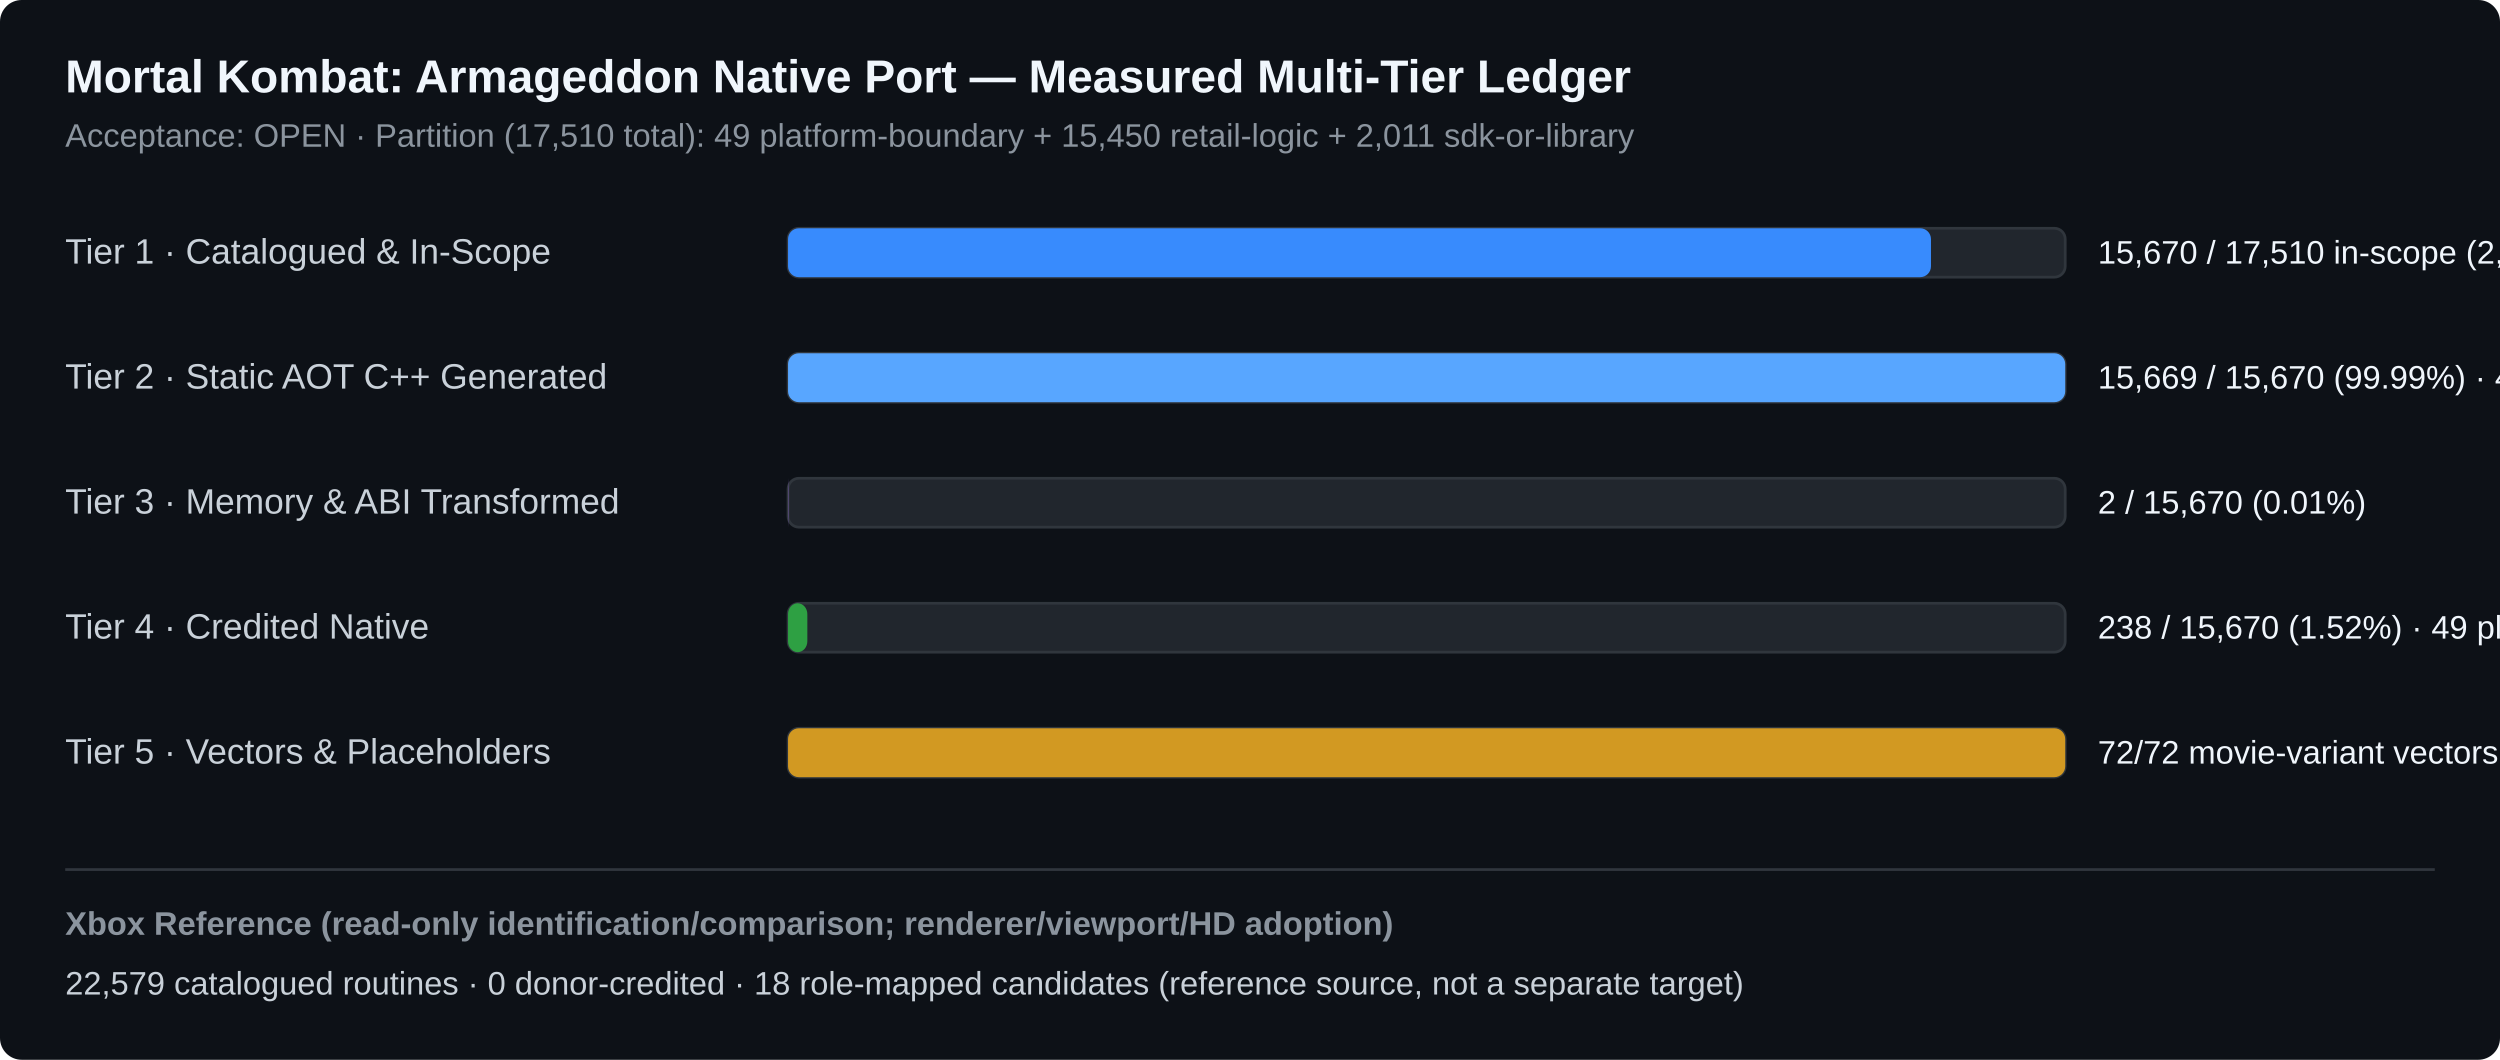
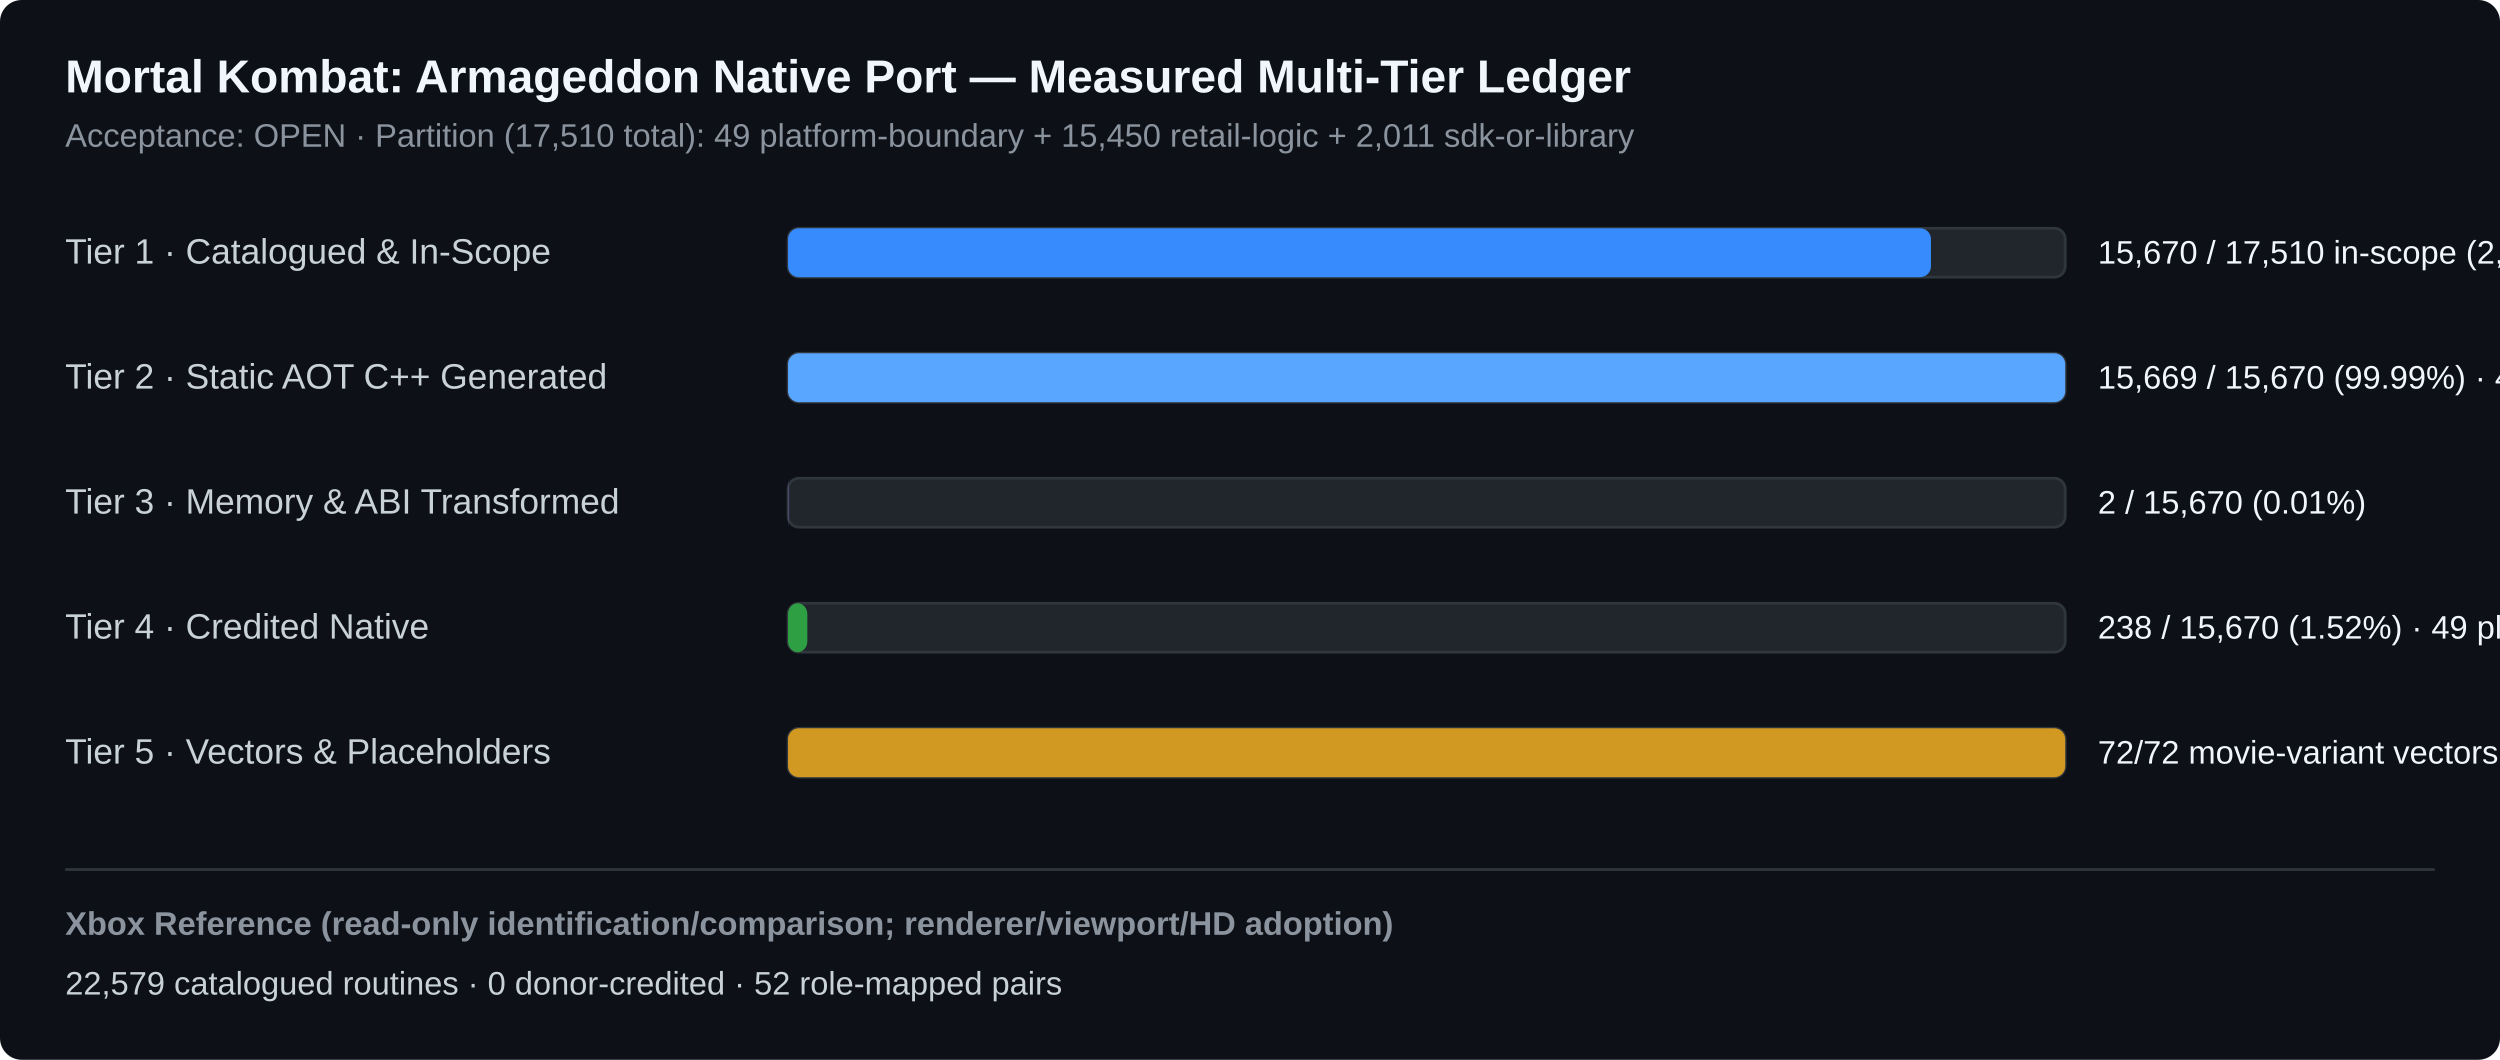
<svg xmlns="http://www.w3.org/2000/svg" width="920" height="390" viewBox="0 0 920 390">
  <rect width="920" height="390" rx="8" fill="#0d1117" />
  <text x="24" y="34" fill="#f0f6fc" font-family="Segoe UI, Arial, sans-serif" font-size="17" font-weight="600">Mortal Kombat: Armageddon Native Port — Measured Multi-Tier Ledger</text>
  <text x="24" y="54" fill="#8b949e" font-family="Segoe UI, Arial, sans-serif" font-size="12">Acceptance: OPEN · Partition (17,510 total): 49 platform-boundary + 15,450 retail-logic + 2,011 sdk-or-library</text>
  <text x="24" y="97" fill="#c9d1d9" font-family="Segoe UI, Arial, sans-serif" font-size="13" font-weight="500">Tier 1 · Catalogued &amp; In-Scope</text>
  <rect x="290" y="84" width="470" height="18" rx="4" fill="#21262d" stroke="#30363d" stroke-width="1" />
  <rect x="290" y="84" width="420.6" height="18" rx="4" fill="#388bfd" />
  <text x="772" y="97" fill="#f0f6fc" font-family="Segoe UI, Arial, sans-serif" font-size="12">15,670 / 17,510 in-scope (2,643 lib/non-exec)</text>
  <text x="24" y="143" fill="#c9d1d9" font-family="Segoe UI, Arial, sans-serif" font-size="13" font-weight="500">Tier 2 · Static AOT C++ Generated</text>
  <rect x="290" y="130" width="470" height="18" rx="4" fill="#21262d" stroke="#30363d" stroke-width="1" />
  <rect x="290" y="130" width="470.0" height="18" rx="4" fill="#58a6ff" />
  <text x="772" y="143" fill="#f0f6fc" font-family="Segoe UI, Arial, sans-serif" font-size="12">15,669 / 15,670 (99.99%) · 493 VU1 keys</text>
  <text x="24" y="189" fill="#c9d1d9" font-family="Segoe UI, Arial, sans-serif" font-size="13" font-weight="500">Tier 3 · Memory &amp; ABI Transformed</text>
  <rect x="290" y="176" width="470" height="18" rx="4" fill="#21262d" stroke="#30363d" stroke-width="1" />
  <rect x="290" y="176" width="0.1" height="18" rx="4" fill="#a371f7" />
  <text x="772" y="189" fill="#f0f6fc" font-family="Segoe UI, Arial, sans-serif" font-size="12">2 / 15,670 (0.01%)</text>
  <text x="24" y="235" fill="#c9d1d9" font-family="Segoe UI, Arial, sans-serif" font-size="13" font-weight="500">Tier 4 · Credited Native</text>
  <rect x="290" y="222" width="470" height="18" rx="4" fill="#21262d" stroke="#30363d" stroke-width="1" />
  <rect x="290" y="222" width="7.1" height="18" rx="4" fill="#2ea043" />
  <text x="772" y="235" fill="#f0f6fc" font-family="Segoe UI, Arial, sans-serif" font-size="12">238 / 15,670 (1.52%) · 49 plat / 189 retail</text>
  <text x="24" y="281" fill="#c9d1d9" font-family="Segoe UI, Arial, sans-serif" font-size="13" font-weight="500">Tier 5 · Vectors &amp; Placeholders</text>
  <rect x="290" y="268" width="470" height="18" rx="4" fill="#21262d" stroke="#30363d" stroke-width="1" />
  <rect x="290" y="268" width="470.0" height="18" rx="4" fill="#d29922" />
  <text x="772" y="281" fill="#f0f6fc" font-family="Segoe UI, Arial, sans-serif" font-size="12">72/72 movie-variant vectors · 26 placeholders OPEN</text>
  <line x1="24" y1="320" x2="896" y2="320" stroke="#30363d" stroke-width="1" />
  <text x="24" y="344" fill="#8b949e" font-family="Segoe UI, Arial, sans-serif" font-size="12" font-weight="600">Xbox Reference (read-only identification/comparison; renderer/viewport/HD adoption)</text>
-   <text x="24" y="366" fill="#c9d1d9" font-family="Segoe UI, Arial, sans-serif" font-size="12">22,579 catalogued routines · 0 donor-credited · 18 role-mapped candidates (reference source, not a separate target)</text>
+   <text x="24" y="366" fill="#c9d1d9" font-family="Segoe UI, Arial, sans-serif" font-size="12">22,579 catalogued routines · 0 donor-credited · 52 role-mapped pairs</text>
</svg>
